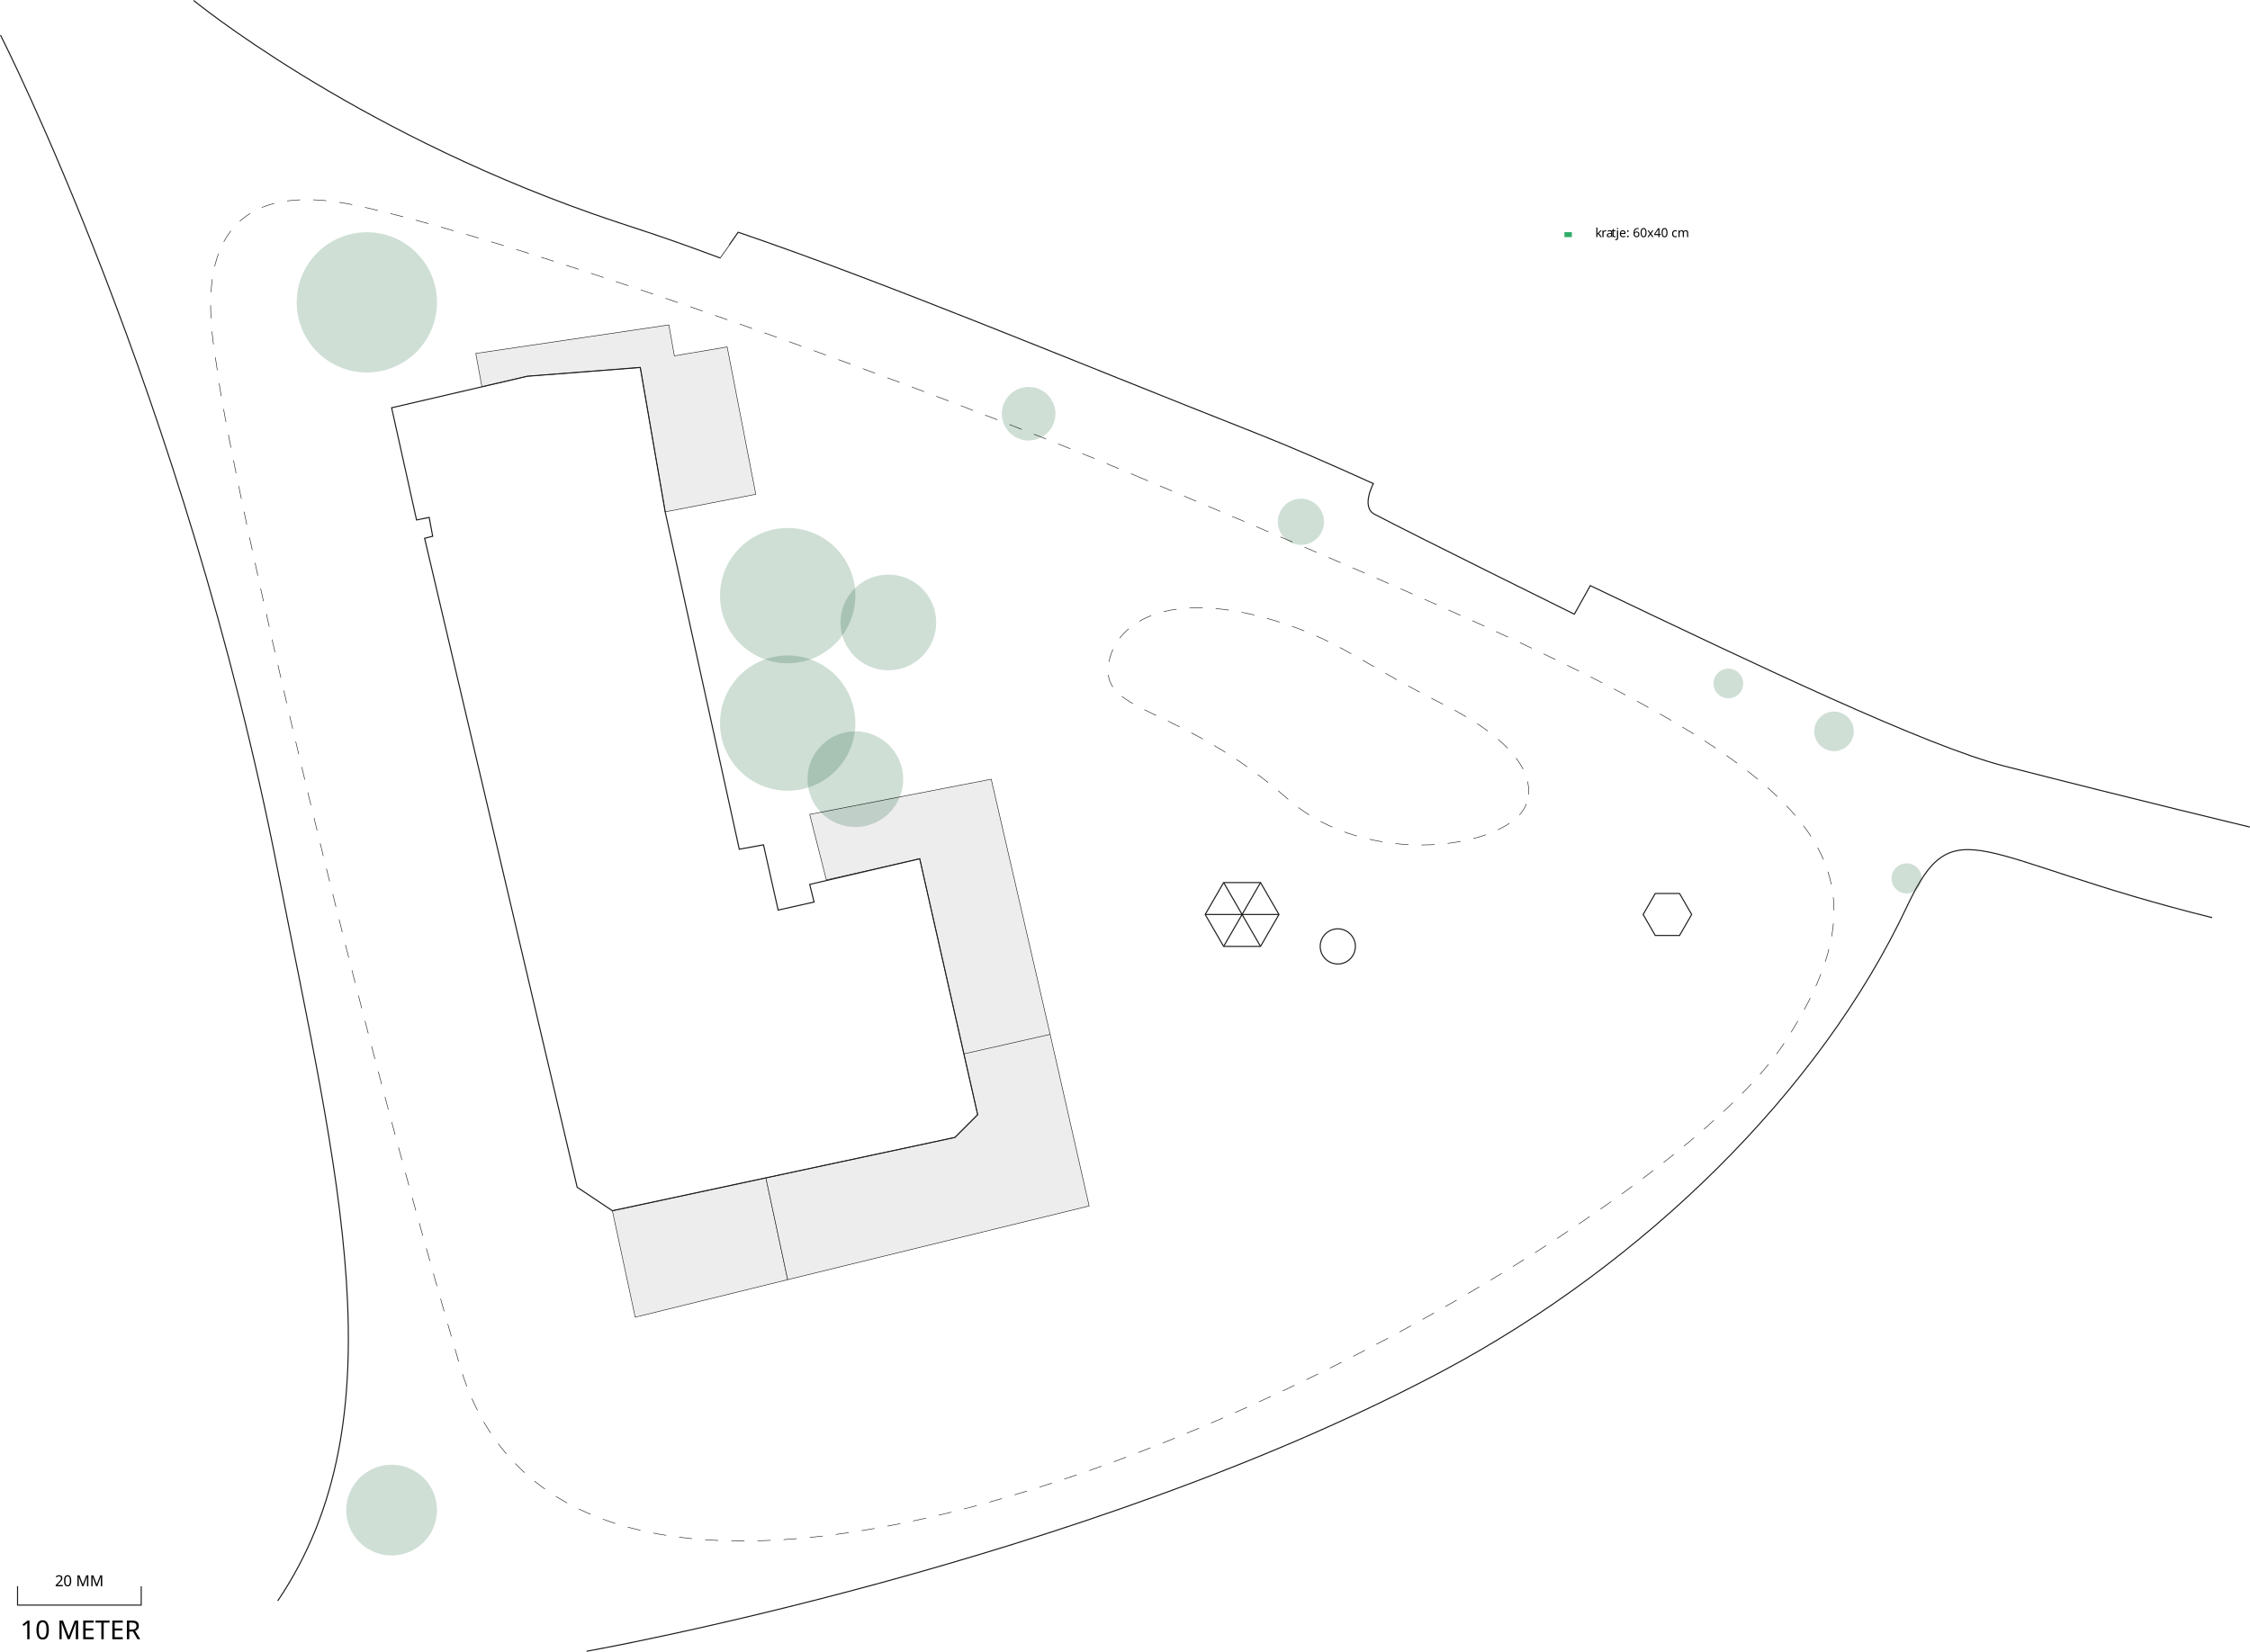
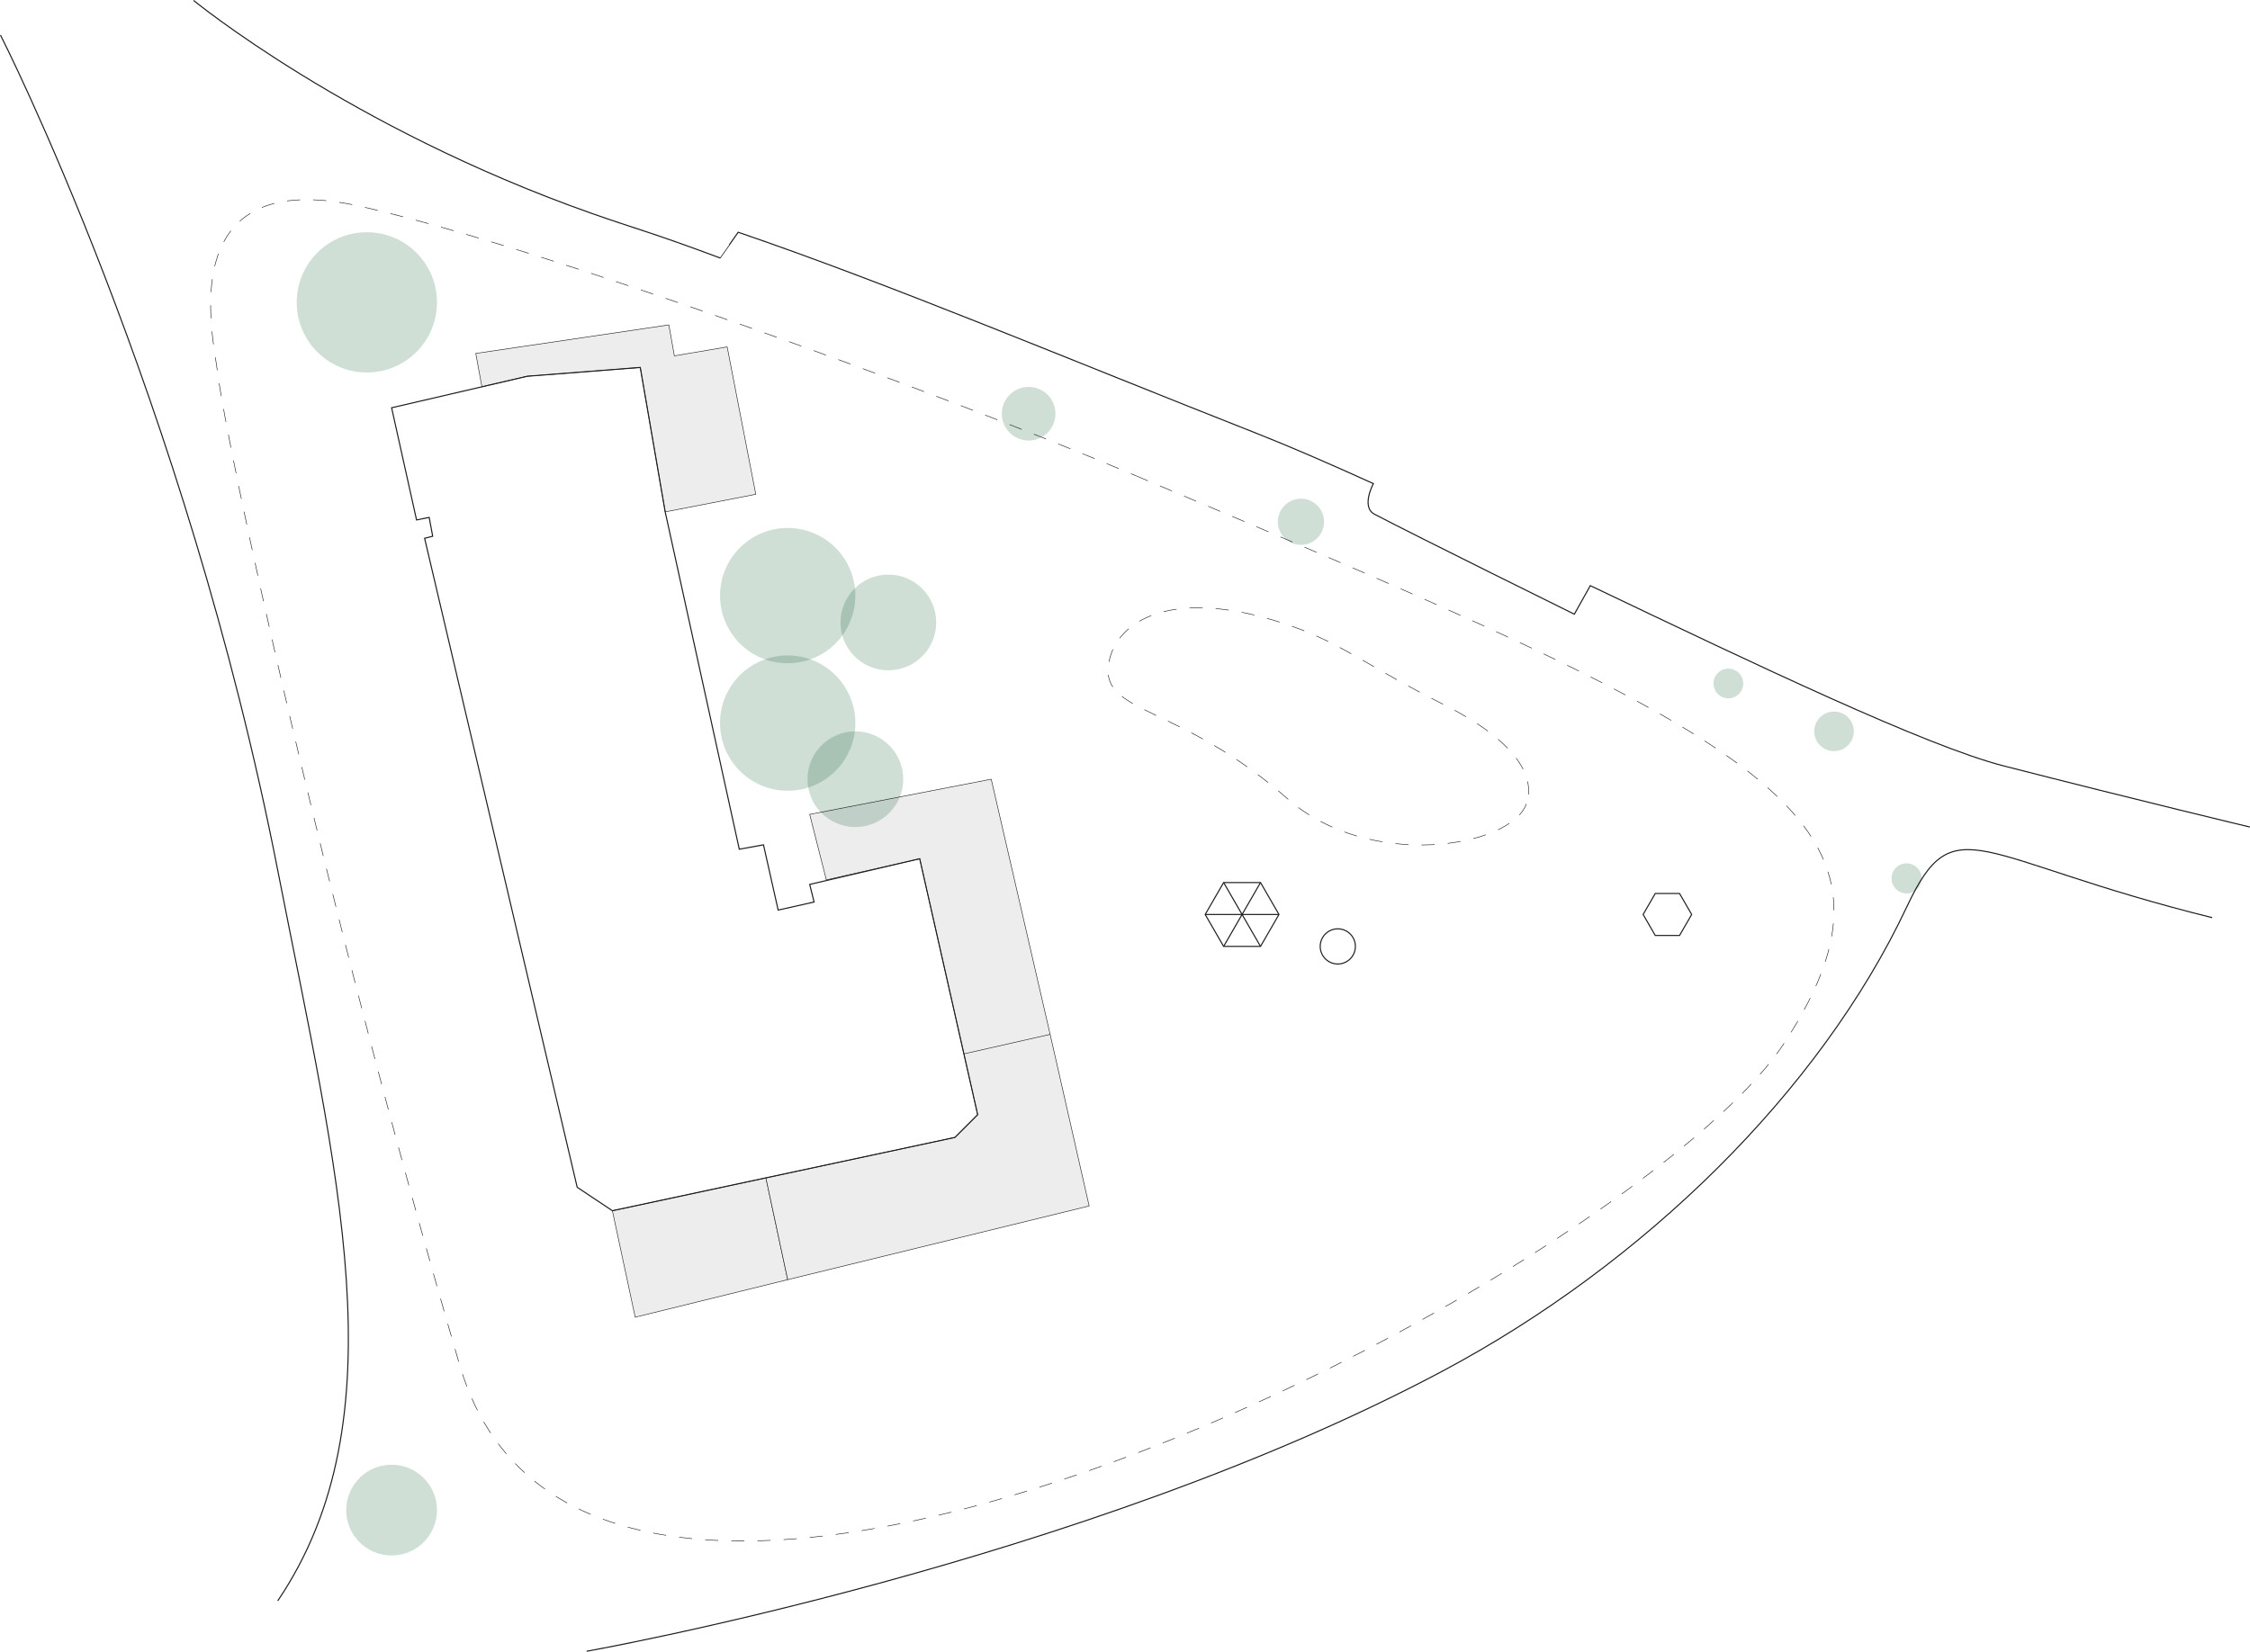
<svg xmlns="http://www.w3.org/2000/svg" width="1031.391" height="757.365" viewBox="0 0 1031.391 757.365">
  <g style="isolation: isolate;">
    <g id="b" data-name="Layer 2">
-       <g id="c" data-name="Layer 1">
-         <text transform="translate(731.261 108.717)" style="font-family: MyriadPro-Regular, 'Myriad Pro'; font-size: 5.747px;">
-           <tspan x="0" y="0" style="letter-spacing: .017em;">k</tspan>
-           <tspan x="2.793" y="0" style="letter-spacing: -.005em;">ra</tspan>
-           <tspan x="7.391" y="0">tje: 60x40 cm</tspan>
-         </text>
-         <rect x="717.698" y="105.881" width="2.269" height="3.403" transform="translate(826.416 -611.25) rotate(90)" style="fill: #2fac66; stroke-width: 0px;" />
-       </g>
-       <g id="d" data-name="info">
+       <g id="c" data-name="info">
        <path d="m520.653,218.116c284.511,119.962,365.502,155.452,297.255,260.098-68.247,104.646-546.101,357.155-607.209,147.618-63.778-218.69-107.112-423.64-110.903-454.731-2.028-16.633-21.583-96.338,66.101-76.346,84.122,19.18,260.256,83.515,354.757,123.361Z" style="fill: none; stroke: #1d1d1b; stroke-dasharray: 0 0 6 6; stroke-miterlimit: 10; stroke-width: .25px;" />
        <polygon points="280.716 555.128 291.17 603.946 361.073 586.733 351.079 540.061 280.716 555.128" style="fill: #ededed; stroke: #1d1d1b; stroke-miterlimit: 10; stroke-width: .25px;" />
        <polygon points="351.079 540.061 361.073 586.733 499.261 552.943 481.38 474.264 441.846 483.213 481.38 474.264 454.375 357.261 371.16 373.4 378.787 403.431 421.593 393.741 448.155 511.083 437.732 521.506 351.079 540.061" style="fill: #ededed; stroke: #1d1d1b; stroke-miterlimit: 10; stroke-width: .25px;" />
        <polygon points="304.924 234.708 346.448 226.639 333.335 159.058 309.127 163.158 306.605 148.972 218.096 162.048 220.899 177.345 241.714 172.507 293.493 168.472 304.924 234.708" style="fill: #ededed; stroke: #1d1d1b; stroke-miterlimit: 10; stroke-width: .25px;" />
        <polygon points="577.817 404.651 560.909 404.651 552.455 419.294 560.909 433.937 577.817 433.937 586.271 419.294 577.817 404.651" style="fill: none; stroke: #1d1d1b; stroke-miterlimit: 10; stroke-width: .5px;" />
        <polygon points="769.893 409.659 758.767 409.659 753.204 419.294 758.767 428.93 769.893 428.93 775.456 419.294 769.893 409.659" style="fill: none; stroke: #1d1d1b; stroke-miterlimit: 10; stroke-width: .5px;" />
        <line x1="560.909" y1="433.937" x2="577.817" y2="404.651" style="fill: none; stroke: #1d1d1b; stroke-miterlimit: 10; stroke-width: .5px;" />
        <line x1="577.817" y1="433.937" x2="560.909" y2="404.651" style="fill: none; stroke: #1d1d1b; stroke-miterlimit: 10; stroke-width: .5px;" />
        <line x1="552.455" y1="419.294" x2="586.271" y2="419.294" style="fill: none; stroke: #1d1d1b; stroke-miterlimit: 10; stroke-width: .5px;" />
        <circle cx="613.24" cy="433.937" r="8.061" style="fill: none; stroke: #1d1d1b; stroke-miterlimit: 10; stroke-width: .5px;" />
        <path d="m.223,16.08s84.728,166.43,127.092,382.983c27.114,138.599,56.738,250.965,0,334.936" style="fill: none; stroke: #1d1d1b; stroke-miterlimit: 10; stroke-width: .5px;" />
        <g>
          <circle cx="361.073" cy="273.098" r="31.017" style="fill: #cfdfd6; mix-blend-mode: multiply; stroke-width: 0px;" />
          <circle cx="407.22" cy="285.394" r="21.939" style="fill: #cfdfd6; mix-blend-mode: multiply; stroke-width: 0px;" />
          <circle cx="361.073" cy="331.54" r="31.017" style="fill: #cfdfd6; mix-blend-mode: multiply; stroke-width: 0px;" />
          <circle cx="392.09" cy="357.261" r="21.939" style="fill: #cfdfd6; mix-blend-mode: multiply; stroke-width: 0px;" />
          <circle cx="168.166" cy="138.633" r="32.151" style="fill: #cfdfd6; mix-blend-mode: multiply; stroke-width: 0px;" />
          <circle cx="471.522" cy="189.697" r="12.293" style="fill: #cfdfd6; mix-blend-mode: multiply; stroke-width: 0px;" />
          <circle cx="596.345" cy="239.247" r="10.591" style="fill: #cfdfd6; mix-blend-mode: multiply; stroke-width: 0px;" />
          <circle cx="179.513" cy="692.391" r="20.804" style="fill: #cfdfd6; mix-blend-mode: multiply; stroke-width: 0px;" />
          <circle cx="873.981" cy="402.756" r="6.903" style="fill: #cfdfd6; mix-blend-mode: multiply; stroke-width: 0px;" />
          <circle cx="840.703" cy="335.323" r="9.074" style="fill: #cfdfd6; mix-blend-mode: multiply; stroke-width: 0px;" />
          <circle cx="792.278" cy="313.384" r="6.809" style="fill: #cfdfd6; mix-blend-mode: multiply; stroke-width: 0px;" />
        </g>
        <path d="m88.733.193s70.953,58.251,182.317,97.589c19.816,7,27.486,8.7,59.007,20.487.057.021,8.322-11.787,8.322-11.787,68.924,23.537,152.4,58.637,237.531,92.179,15.419,6.075,33.662,14.011,53.633,23.079,0,0-5.782,10.723.537,14.043,18.793,9.872,91.592,45.828,91.592,45.828l7.314-13.091h0c76.737,36.649,154.102,73.591,189.629,82.689,62.033,15.887,112.719,27.991,112.719,27.991" style="fill: none; stroke: #1d1d1b; stroke-miterlimit: 10; stroke-width: .5px;" />
        <polygon points="179.513 186.965 190.945 238.407 196.73 237.224 198.342 245.87 194.643 246.812 264.578 544.369 280.716 555.128 437.732 521.506 448.155 511.083 421.593 393.741 371.16 405.509 373.177 413.579 356.702 417.277 349.978 387.353 338.883 389.371 304.924 234.708 293.493 168.472 241.714 172.507 179.513 186.965" style="fill: none; stroke: #1d1d1b; stroke-miterlimit: 10; stroke-width: .5px;" />
-         <g>
-           <polyline points="64.736 727.305 64.736 735.951 8.043 735.951 8.043 727.305" style="fill: none; stroke: #1d1d1b; stroke-miterlimit: 10; stroke-width: .5px;" />
-           <text transform="translate(9.257 751.608)" style="font-family: Graphik-Regular, Graphik; font-size: 12px;">
-             <tspan x="0" y="0">10 METER</tspan>
-           </text>
-           <text transform="translate(25.165 727.305)" style="font-family: Graphik-Regular, Graphik; font-size: 7px;">
-             <tspan x="0" y="0" style="letter-spacing: -.005em;">2</tspan>
-             <tspan x="3.843" y="0" style="letter-spacing: 0em;">0 MM</tspan>
-           </text>
-         </g>
        <path d="m699.661,368.613c-7.174,19.985-71.947,30.65-109.409-2.332-49.012-43.151-84.913-38.78-82.186-61.022,2.584-21.076,30.339-37.405,85.165-17.767,22.444,8.039,34.139,18.243,68.844,35.701,31.015,15.602,42.405,31.994,37.586,45.421Z" style="fill: none; stroke: #1d1d1b; stroke-dasharray: 0 0 6 6; stroke-miterlimit: 10; stroke-width: .25px;" />
        <path d="m268.897,757.119s227.01-40.338,392.624-128.605c91.789-48.92,172.738-128.015,212.577-212.776,21.939-46.677,31.017-21.957,139.953,5.008" style="fill: none; stroke: #1d1d1b; stroke-miterlimit: 10; stroke-width: .5px;" />
      </g>
    </g>
  </g>
</svg>
